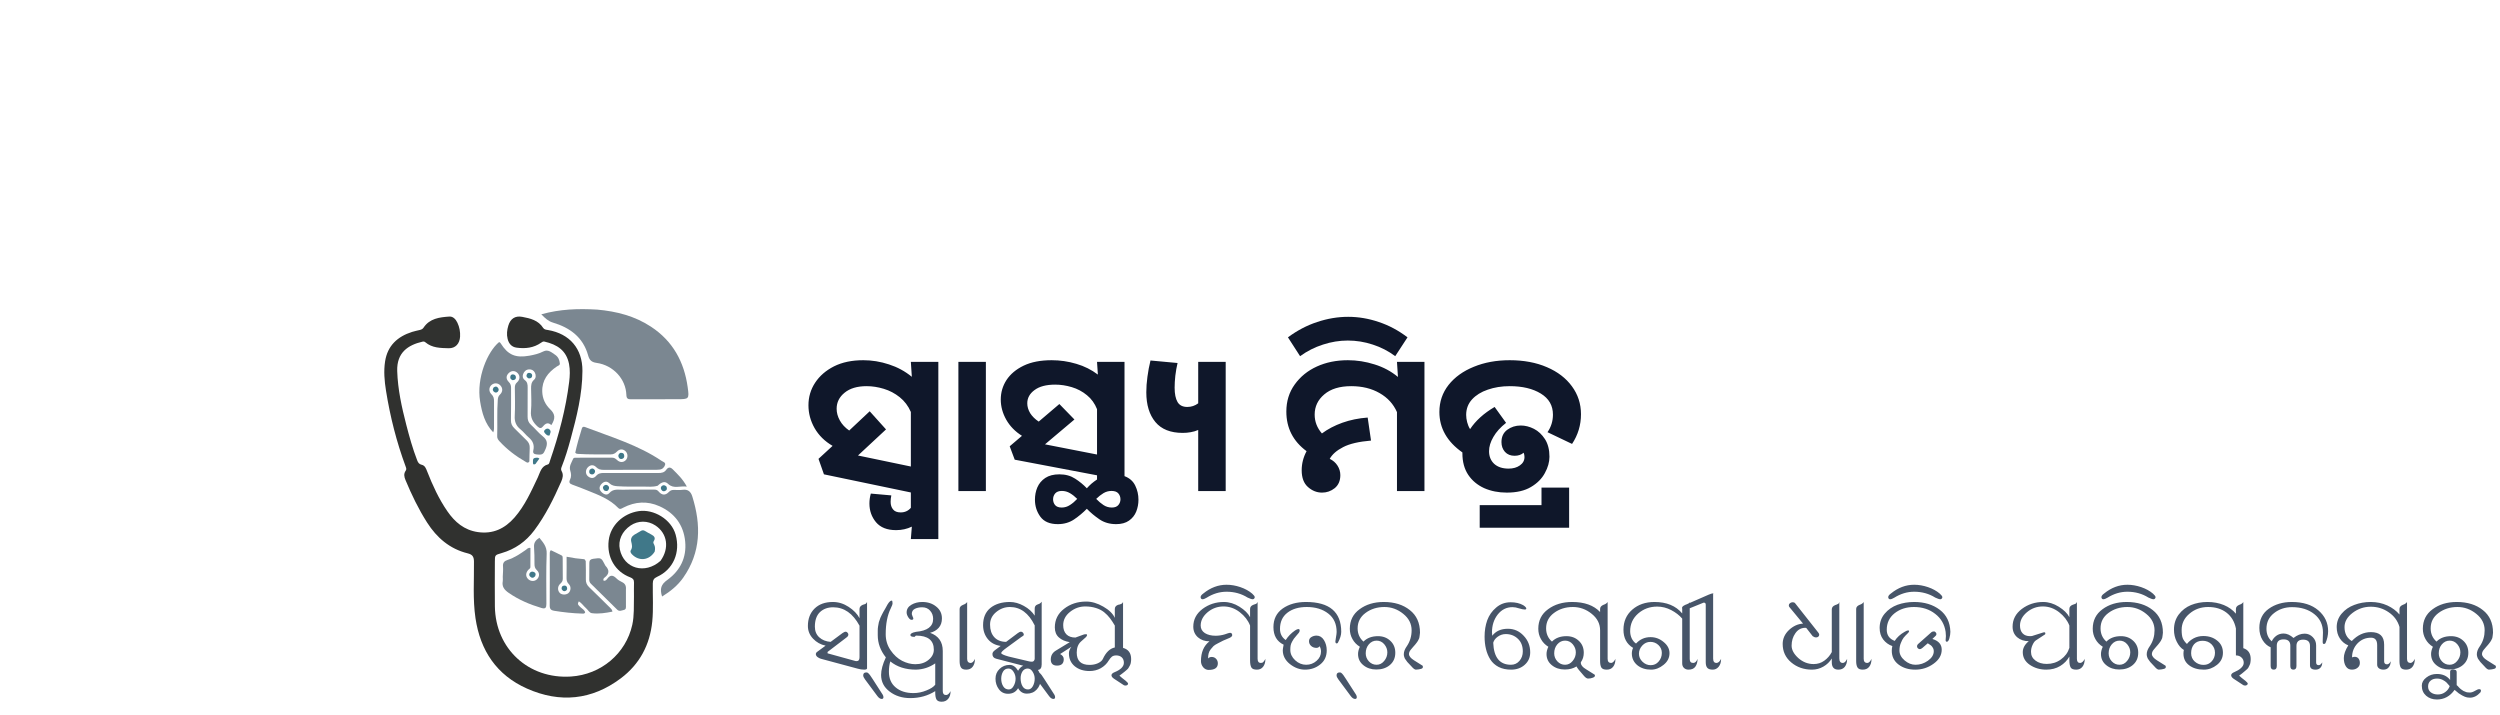
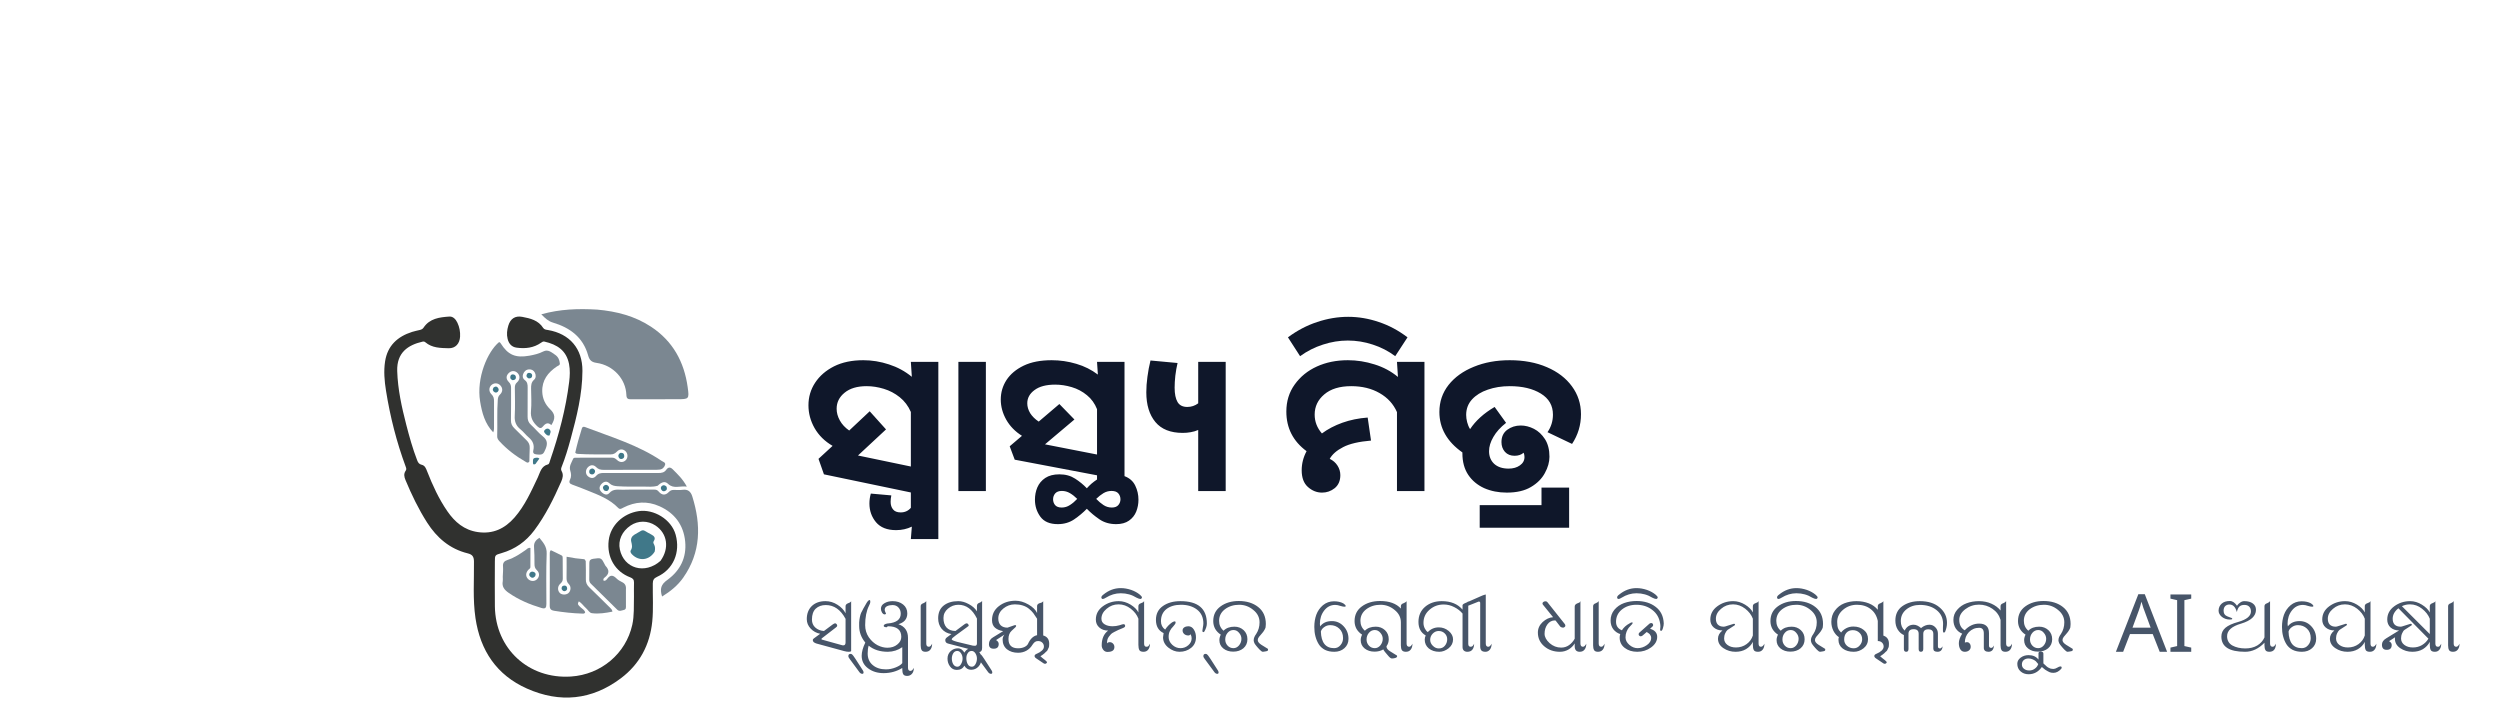
<svg xmlns="http://www.w3.org/2000/svg" width="280" height="80" viewBox="0 0 280 80" fill="none" role="img" aria-labelledby="logoTitle logoDesc">
  <rect width="580" height="500" rx="12" fill="none" />
  <g transform="translate(10 4) scale(0.1)">
    <path fill="#30312fff" opacity="1" stroke="none" d="M610.031,628 C610.035,622.502 609.93,617.499 610.077,612.505 C610.169,609.38 608.944,607.774 605.947,606.651 C588.815,600.232 579.435,584.029 581.733,565.242 C583.816,548.212 597.915,535.13 615.274,532.474 C632.085,529.902 651.969,541.58 656.741,558.909 C662.226,578.823 654.052,597.864 635.889,606.074 C632.186,607.747 631.181,609.801 631.13,613.606 C630.942,627.756 631.93,641.919 630.528,656.06 C627.919,682.356 616.262,703.972 595.323,719.716 C562.817,744.157 527.08,747.604 490.205,731.199 C456.287,716.11 437.925,688.73 432.531,652.247 C429.416,631.181 431.058,610.009 430.838,588.887 C430.78,583.306 429.002,581.032 423.735,579.729 C403.722,574.778 389.214,562.258 378.342,545.227 C368.729,530.166 361.002,514.114 354.143,497.635 C352.672,494.101 351.928,490.608 354.387,487.197 C355.552,485.581 354.91,484.097 354.316,482.49 C344.121,454.923 336.947,426.57 332.322,397.559 C330.585,386.665 329.606,375.679 331.301,364.745 C334.025,347.18 345.168,336.949 361.544,331.736 C364.39,330.83 367.346,330.269 370.251,329.551 C371.899,329.144 373.346,328.522 374.362,326.991 C381.268,316.584 392.324,315.328 403.265,314.544 C407.482,314.242 410.486,317.642 412.308,321.476 C414.639,326.38 415.578,331.559 415.291,337.007 C414.882,344.776 410.179,350.261 402.404,350.032 C393.367,349.767 383.968,349.787 376.399,343.343 C375.429,342.517 374.377,342.377 373.141,342.664 C357.044,346.404 344.215,354.827 344.879,375.602 C345.531,396.034 349.888,415.85 354.963,435.513 C358.454,449.037 362.203,462.51 367.249,475.576 C368.204,478.05 369.352,479.88 372.204,480.514 C375.953,481.347 377.109,484.623 378.347,487.787 C384.489,503.486 391.487,518.773 401.108,532.694 C409.431,544.737 419.878,553.674 435.071,555.916 C452.05,558.42 465.408,552.041 476.274,539.613 C487.827,526.399 494.843,510.472 502.285,494.824 C504.999,489.117 506.017,482.134 513.703,480.125 C515.257,479.719 515.5,477.447 516.039,475.881 C525.927,447.179 533.713,417.951 537.463,387.771 C538.282,381.18 538.604,374.373 537.348,367.831 C534.411,352.536 524.078,345.868 509.758,342.574 C508.287,342.235 507.292,342.931 506.15,343.744 C497.809,349.681 488.357,350.718 478.576,349.381 C473.051,348.625 469.878,344.946 468.53,339.559 C467.27,334.523 467.871,329.584 469.304,324.766 C471.606,317.033 476.904,313.366 484.854,314.865 C493.841,316.56 502.907,318.646 508.38,327.299 C509.568,329.177 511.76,329.283 513.708,329.615 C538.123,333.778 552.414,350.546 552.329,375.368 C552.239,401.591 545.885,426.781 539.067,451.849 C536.23,462.283 533.11,472.653 529.112,482.725 C528.48,484.316 528.021,485.868 528.959,487.512 C531.274,491.567 530.314,495.421 528.546,499.435 C520.138,518.527 510.963,537.205 498.416,553.98 C489.063,566.484 476.879,575.132 461.766,579.478 C454.28,581.63 454.261,581.657 454.251,589.24 C454.229,605.903 454.035,622.568 454.27,639.228 C454.938,686.668 492.044,720.786 539.427,717.714 C573.151,715.527 600.963,692.142 608.141,659.847 C610.438,649.514 609.769,638.972 610.031,628 M639.72,588.193 C649.966,574.159 647.558,557.401 634.014,548.491 C625.48,542.877 614.651,542.899 606.292,548.548 C596.589,555.104 592.066,565.187 594.242,575.408 C598.788,596.753 622.216,603.678 639.72,588.193 z" />
    <path fill="#00192b84" opacity="1" stroke="none" d="M568.904,306.762 C590.713,308.714 610.965,313.957 629.131,325.916 C653.602,342.026 666.288,365.277 670.214,393.711 C672.052,407.019 671.721,407.088 658.391,407.117 C641.226,407.153 624.059,407.084 606.894,407.212 C603.265,407.239 601.674,406.495 601.532,402.267 C600.936,384.442 586.742,369.065 568.284,366.454 C562.677,365.661 560.226,363.566 558.679,357.976 C553.117,337.883 538.425,326.951 519.268,321.3 C514.167,319.795 510.713,316.589 506.242,312.036 C527.277,306.141 547.764,305.508 568.904,306.762 z" />
    <path fill="#00192b84" opacity="1" stroke="none" d="M636.599,504.039 C631.004,505.693 625.64,504.969 620.337,504.976 C610.846,504.99 601.352,505.219 591.856,504.592 C588.255,504.354 585.211,503.857 582.427,501.195 C579.502,498.4 576.252,499.258 573.638,502.104 C571.2,504.757 570.651,507.659 573.209,510.596 C575.814,513.59 579.712,515.327 582.346,512.311 C586.972,507.013 592.671,508.659 597.994,508.504 C609.646,508.165 621.316,508.449 632.977,508.378 C634.968,508.366 636.281,508.868 637.649,510.481 C641.348,514.843 645.276,515.055 649.118,511.017 C650.828,509.22 652.572,508.678 654.83,508.71 C657.995,508.754 661.21,509.028 664.319,508.596 C670.341,507.76 673.615,510.408 675.349,515.938 C685.349,547.806 685.173,578.558 665.191,607.021 C659.015,615.819 650.771,622.438 641.526,628.107 C638.71,619.358 640.521,614.482 647.222,609.654 C661.908,599.074 669.131,584.448 667.407,566.538 C665.632,548.087 655.666,534.589 638.559,526.96 C624.909,520.872 611.352,521.762 598.109,528.552 C596.255,529.503 594.503,531.051 592.324,528.802 C582.87,519.05 570.482,514.393 558.27,509.471 C552.555,507.167 546.828,504.88 541.027,502.806 C538.069,501.749 536.867,500.306 538.416,497.264 C540.112,493.933 539.79,490.57 538.684,487.08 C537.115,482.126 540.123,478.094 541.903,473.893 C542.569,472.321 544.5,472.63 545.966,472.627 C559.131,472.603 572.297,472.66 585.463,472.587 C587.867,472.574 589.432,473.64 591.088,475.213 C594.239,478.207 598.129,478.141 600.863,475.374 C603.461,472.744 603.365,468.038 600.66,465.433 C597.759,462.641 594.009,462.571 590.919,465.814 C588.902,467.929 586.832,468.94 583.957,468.92 C571.796,468.837 559.631,469.16 547.48,468.37 C546.486,468.305 545.465,468.333 544.275,467.008 C546.228,458.004 548.883,448.8 551.753,439.653 C552.355,437.733 553.892,437.769 555.432,438.357 C584.639,449.515 614.829,458.459 641.106,476.228 C642.753,477.342 645.782,477.977 644.857,480.76 C643.955,483.472 641.865,485.62 638.699,485.96 C636.717,486.173 634.707,486.171 632.709,486.173 C613.877,486.193 595.044,486.153 576.212,486.238 C572.921,486.253 570.235,485.793 567.706,483.19 C564.949,480.352 561.406,480.314 558.404,483.354 C555.605,486.189 555.521,490.788 558.282,493.23 C561.373,495.962 564.956,496.181 567.603,493.055 C570.13,490.072 573.021,489.716 576.459,489.724 C596.791,489.772 617.124,489.667 637.456,489.777 C641.029,489.797 644.022,489.223 646.193,486.166 C648.429,483.018 650.745,482.901 653.54,485.707 C659.024,491.213 664.723,496.513 669.258,504.999 C661.383,503.928 654.436,507.937 648.178,501.875 C644.922,498.721 641.163,499.597 636.599,504.039 z" />
    <path fill="#00192b84" opacity="1" stroke="none" d="M492.899,476.807 C491.299,479.237 489.818,477.816 488.47,477.045 C477.705,470.889 467.937,463.451 459.507,454.315 C458.017,452.699 456.775,451.027 456.854,448.614 C457.298,434.968 456.5,421.302 457.528,407.66 C457.696,405.426 458.137,403.676 459.923,401.981 C463.382,398.7 463.269,394.484 460.144,391.411 C457.356,388.671 453.097,388.661 450.233,391.387 C447.446,394.04 447.291,398.543 450.488,401.636 C452.802,403.874 453.32,406.261 453.298,409.216 C453.223,419.377 453.3,429.538 453.29,439.699 C453.289,441.158 453.127,442.616 452.436,444.25 C443.105,434.582 439.817,422.346 437.735,409.647 C433.374,383.042 446.143,353.775 458.88,343.221 C459.864,343.194 460.365,343.898 460.803,344.593 C468.967,357.541 477.312,361.172 492.869,358.381 C498.274,357.411 503.569,356.141 508.559,353.6 C513.853,350.904 517.792,354.735 521.704,357.322 C525.039,359.527 526.711,363.088 527.032,367.079 C527.202,369.189 525.065,369.531 523.748,370.415 C513.628,377.203 506.851,385.953 507.326,398.815 C507.609,406.466 510.625,413.002 516.142,418.32 C521.86,423.832 522.311,428.587 517.491,436.122 C513.789,432.59 510.87,434.199 508.15,437.599 C506.226,440.004 504.503,439.956 502.012,437.659 C496.828,432.88 493.988,427.78 494.696,420.286 C495.475,412.032 494.913,403.645 494.822,395.317 C494.781,391.584 494.939,388.176 498.113,385.363 C500.448,383.293 500.398,380.187 499.102,377.469 C497.854,374.854 495.381,373.519 492.546,373.702 C489.291,373.912 487.074,375.824 485.915,378.965 C484.909,381.69 485.57,384.116 487.732,385.683 C490.762,387.88 490.995,390.786 490.975,394.055 C490.912,404.882 491.04,415.711 490.915,426.537 C490.871,430.259 491.786,433.189 494.682,435.794 C499.258,439.91 503.112,444.883 507.92,448.67 C513.057,452.717 513.456,456.933 511.188,462.554 C508.637,468.876 507.741,469.651 500.944,468.956 C498.06,468.66 496.568,467.513 497.297,464.45 C498.709,458.518 496.88,453.868 492.204,449.947 C488.9,447.176 486.296,443.559 482.941,440.864 C477.981,436.878 476.141,432.227 476.503,425.77 C477.089,415.309 476.703,404.79 476.629,394.296 C476.612,391.831 477.108,389.949 479.128,388.182 C482.465,385.261 482.596,380.929 479.926,378.045 C477.145,375.039 473.154,374.815 470.143,377.495 C466.68,380.577 466.389,384.432 469.921,387.918 C471.95,389.92 472.404,392.001 472.39,394.599 C472.326,406.593 472.525,418.59 472.262,430.578 C472.177,434.478 473.514,437.206 476.197,439.761 C480.777,444.123 485.1,448.755 489.704,453.09 C492.337,455.57 493.478,458.337 493.274,461.95 C493.001,466.768 493.072,471.606 492.899,476.807 z" />
    <path fill="#00192b84" opacity="1" stroke="none" d="M556.024,588.427 C556.132,595.538 556.289,602.199 556.147,608.852 C556.07,612.454 557.256,615.167 559.86,617.664 C567.785,625.262 575.526,633.052 583.37,640.735 C584.445,641.789 585.545,642.758 585.928,645.026 C578.218,646.562 570.605,647.8 562.894,646.762 C560.093,646.385 558.672,643.174 556.545,641.343 C553.681,638.877 551.625,635.524 548.286,633.486 C546.69,636.451 546.93,637.116 550.327,640.237 C552.222,641.978 554.776,643.176 555.395,645.964 C554.497,647.635 553.017,647.247 551.778,647.21 C541.294,646.898 530.891,645.751 520.541,644.069 C517.337,643.548 515.661,642.175 515.687,638.502 C515.826,619.028 515.734,599.553 515.735,580.078 C515.735,578.933 515.622,577.735 516.95,576.204 C520.863,578.098 524.996,580.006 529.031,582.104 C530.366,582.799 530.207,584.384 530.212,585.718 C530.241,593.208 530.203,600.699 530.318,608.188 C530.354,610.587 529.379,612.121 527.607,613.686 C524.399,616.519 524.216,621.01 526.801,623.945 C528.881,626.306 533.764,626.558 536.429,624.442 C539.366,622.11 540.004,617.076 537.073,614.204 C534.722,611.901 534.476,609.544 534.539,606.611 C534.697,599.167 534.591,591.718 534.591,583.546 C541.541,584.967 547.896,585.827 554.295,586.3 C554.885,586.343 555.399,587.392 556.024,588.427 z" />
    <path fill="#00192b84" opacity="1" stroke="none" d="M463.105,606.022 C463.221,601.874 463.686,598.184 463.367,594.564 C462.988,590.274 464.751,588.299 468.69,587.046 C476.226,584.648 482.723,580.212 489.143,575.705 C490.436,574.798 491.41,573.159 494.092,573.72 C494.092,580.818 494.141,588.04 494.05,595.26 C494.032,596.697 492.49,597.327 491.624,598.308 C488.62,601.709 488.57,605.67 491.483,608.544 C494.278,611.302 498.661,611.42 501.402,608.811 C504.386,605.971 504.62,601.711 501.313,598.636 C499.064,596.544 498.619,594.362 498.614,591.579 C498.603,585.259 498.596,578.921 498.119,572.626 C497.75,567.761 500.095,564.89 504.074,562.286 C508.354,567.595 512.576,572.15 512.275,580.035 C511.556,598.828 511.876,617.664 511.951,636.482 C511.968,640.733 510.827,642.248 506.394,640.923 C493.39,637.039 481.076,631.843 469.831,624.074 C465.019,620.75 461.943,617.163 463.08,611 C463.347,609.551 463.112,608.01 463.105,606.022 z" />
    <path fill="#00192b84" opacity="1" stroke="none" d="M601.034,620.295 C601.044,626.582 601.078,632.404 601.047,638.226 C601.036,640.168 601.467,642.505 598.793,643.119 C596.296,643.691 593.656,645.171 591.262,642.816 C581.425,633.136 571.599,623.445 561.771,613.755 C560.518,612.519 559.95,610.971 559.954,609.248 C559.972,602.927 560.051,596.608 560.066,590.288 C560.072,587.415 561.533,586.251 564.308,585.857 C573.42,584.561 573.409,584.487 577.693,592.908 C577.844,593.204 577.964,593.539 578.187,593.772 C582.821,598.604 582.427,602.948 577.057,606.965 C576.192,607.613 575.393,608.644 575.903,610.252 C578.019,611.041 579.35,609.358 580.27,608.095 C583.589,603.536 586.685,604.11 590.329,607.724 C592.066,609.446 594.279,610.85 596.517,611.867 C600.099,613.496 601.429,616.097 601.034,620.295 z" />
    <path fill="#155a6fd0" opacity="1" stroke="none" d="M510.593,445.511 C508.651,443.447 509.181,442.023 511.045,440.767 C512.659,439.68 514.26,439.769 515.565,441.098 C517.885,443.461 515.817,445.589 515.556,447.631 C512.956,448.462 512.065,446.775 510.593,445.511 z" />
    <path fill="#155a6fd0" opacity="1" stroke="none" d="M499.368,605.403 C497.294,607.698 495.392,607.519 493.631,605.67 C492.645,604.634 492.454,603.22 493.197,602.007 C494.142,600.463 495.679,599.821 497.447,600.442 C499.673,601.224 500.541,602.76 499.368,605.403 z" />
    <path fill="#155a6fd0" opacity="1" stroke="none" d="M576.896,509.396 C575.12,507.455 574.594,505.629 576.5,503.964 C577.685,502.93 579.203,502.667 580.619,503.69 C581.964,504.661 582.511,506.048 581.947,507.61 C581.123,509.89 579.468,510.554 576.896,509.396 z" />
    <path fill="#155a6fd0" opacity="1" stroke="none" d="M594.586,467.234 C597.567,466.865 599.106,468.001 599.17,470.695 C599.211,472.367 598.294,473.54 596.666,473.979 C595.235,474.366 593.914,473.867 593.194,472.647 C592.037,470.688 592.365,468.838 594.586,467.234 z" />
    <path fill="#155a6fd0" opacity="1" stroke="none" d="M646.44,504.956 C647.494,507.49 646.84,509.177 644.636,509.996 C643.119,510.56 641.73,510.036 640.813,508.614 C639.914,507.219 639.842,505.669 641.005,504.544 C642.641,502.96 644.513,503.045 646.44,504.956 z" />
    <path fill="#155a6fd0" opacity="1" stroke="none" d="M452.877,393.903 C455.312,392.224 457.004,392.968 458.127,394.985 C458.81,396.212 458.539,397.609 457.533,398.682 C456.493,399.79 455.152,399.973 453.896,399.227 C451.87,398.023 451.294,396.309 452.877,393.903 z" />
    <path fill="#155a6fd0" opacity="1" stroke="none" d="M499.703,479.681 C496.789,481.082 496.913,479.077 496.927,477.527 C496.944,475.642 496.524,473.296 499.271,472.865 C500.791,472.626 502.488,472.155 504.096,473.61 C502.702,475.552 501.318,477.481 499.703,479.681 z" />
    <path fill="#155a6fd0" opacity="1" stroke="none" d="M474.208,385.842 C471.579,384.856 471.04,383.081 471.775,380.972 C472.267,379.556 473.626,379.179 475.036,379.391 C476.717,379.645 477.684,380.77 477.822,382.385 C478.014,384.627 476.626,385.618 474.208,385.842 z" />
    <path fill="#155a6fd0" opacity="1" stroke="none" d="M560.325,486.303 C562.228,484.327 564.057,484.181 565.674,485.899 C566.786,487.08 566.674,488.624 565.754,489.969 C564.93,491.175 563.63,491.616 562.296,491.261 C559.865,490.613 559.512,488.809 560.325,486.303 z" />
    <path fill="#155a6fd0" opacity="1" stroke="none" d="M492.145,383.853 C489.551,382.631 489.136,380.867 490.267,378.829 C491.005,377.499 492.429,377.439 493.781,377.787 C495.23,378.16 496.053,379.201 496.02,380.665 C495.97,382.851 494.688,383.911 492.145,383.853 z" />
    <path fill="#155a6fd0" opacity="1" stroke="none" d="M529.01,619.74 C528.775,617.125 529.902,615.962 532.04,615.844 C533.481,615.764 534.6,616.453 535.014,617.89 C535.46,619.444 535.145,620.9 533.64,621.701 C531.671,622.749 530.212,621.881 529.01,619.74 z" />
    <path fill="#155a6fd0" opacity="1" stroke="none" d="M633.214,577.905 C627.033,587.754 615.689,588.916 607.846,580.868 C606.603,579.593 605.559,577.784 606.472,576.39 C608.654,573.059 607.765,569.942 606.955,566.547 C606.182,563.305 607.653,560.655 610.445,558.895 C612.836,557.388 615.348,556.073 617.782,554.632 C619.375,553.688 620.826,553.707 622.442,554.718 C624.692,556.125 627.051,557.365 629.403,558.6 C632.599,560.279 634.645,562.388 632.201,566.083 C631.252,567.518 631.942,568.593 632.55,569.767 C633.841,572.257 633.939,574.86 633.214,577.905 z" />
  </g>
  <text x="90" y="55" font-family="'Noto Sans Devanagari', 'Mangal', 'Noto Sans Bengali', 'Noto Sans', sans-serif" font-size="22" font-weight="700" fill="#0F172A">
    ସ୍ୱାସ୍ଥ୍ୟ ମିତ୍ର
  </text>
-   <text x="90" y="75" font-family="'Noto Sans Devanagari', 'Mangal', 'Noto Sans Bengali', 'Noto Sans', sans-serif" font-size="12" fill="#475569">
+   <text x="90" y="73" font-family="'Noto Sans Devanagari', 'Mangal', 'Noto Sans Bengali', 'Noto Sans', sans-serif" font-size="9" fill="#475569">
    ସ୍ୱାସ୍ଥ୍ୟ ମିତ୍ର ରୋଗୀ ଧାଡି ପରିଚାଳନାରୁ AI ଅପେକ୍ଷା ସମୟ ପୂର୍ବାନୁମାନ ପର୍ଯ୍ୟନ୍ତ ସବୁକିଛି ପରିଚାଳନା କରେ।
  </text>
</svg>
